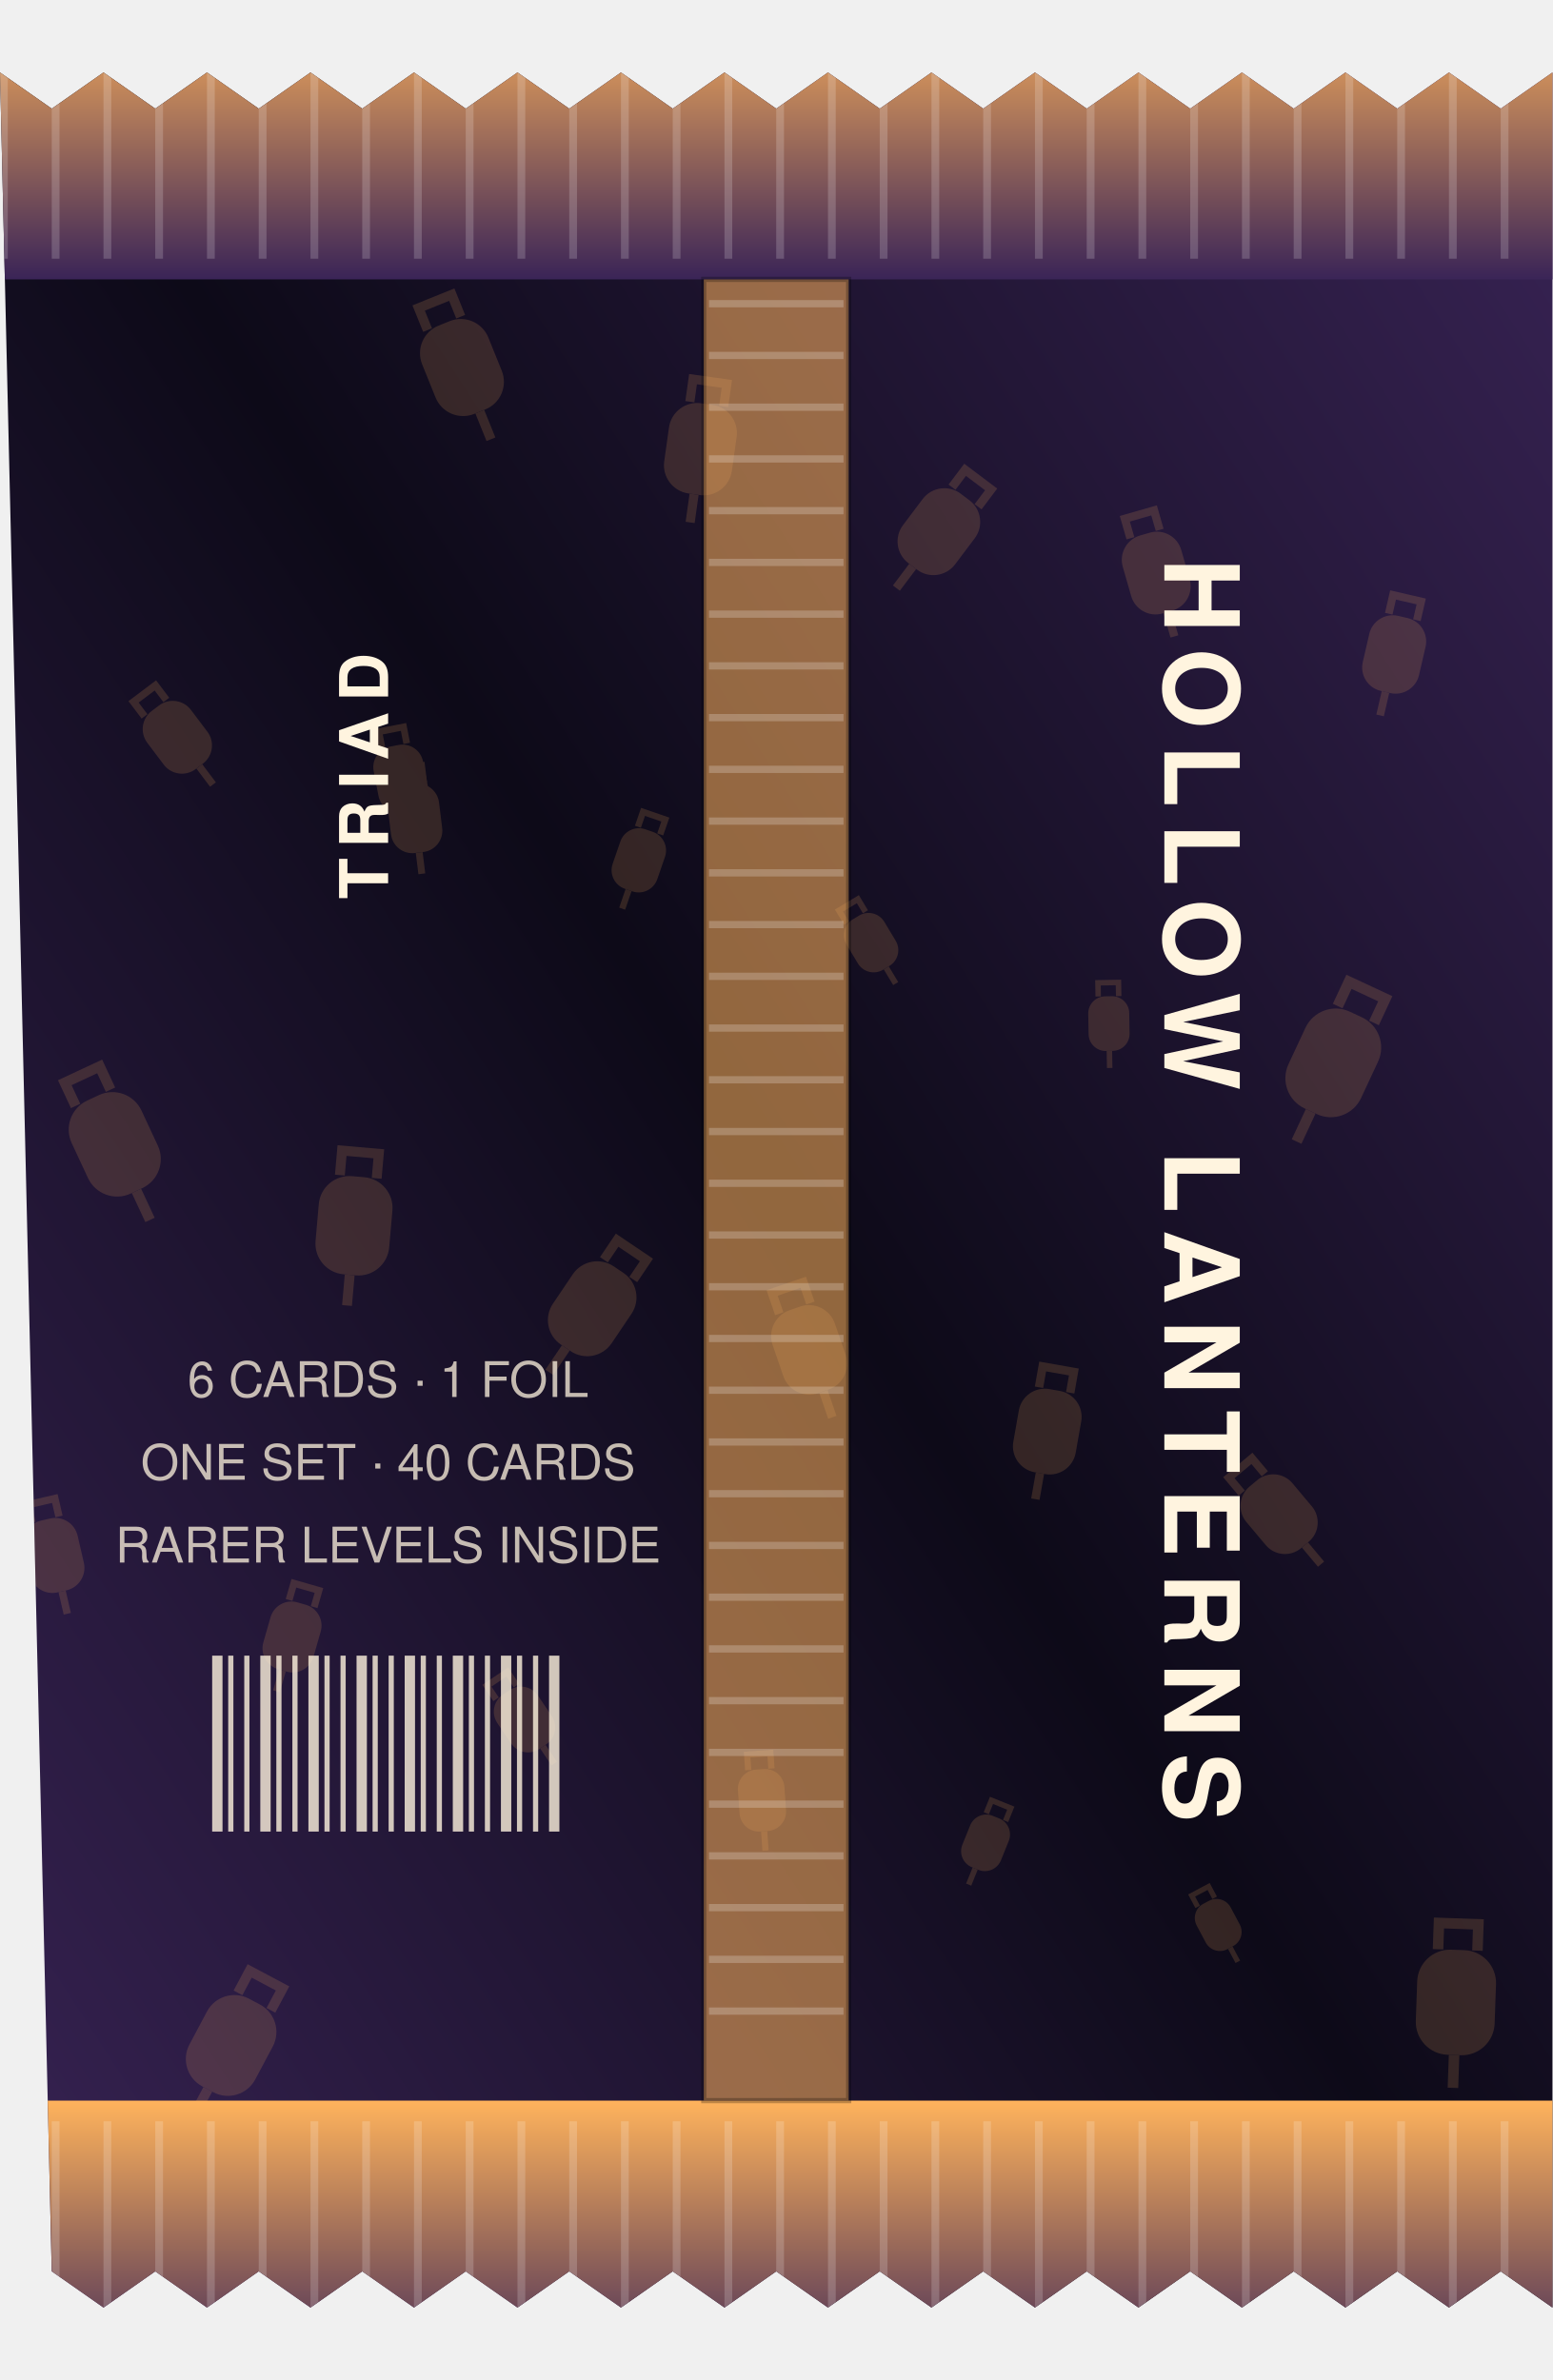
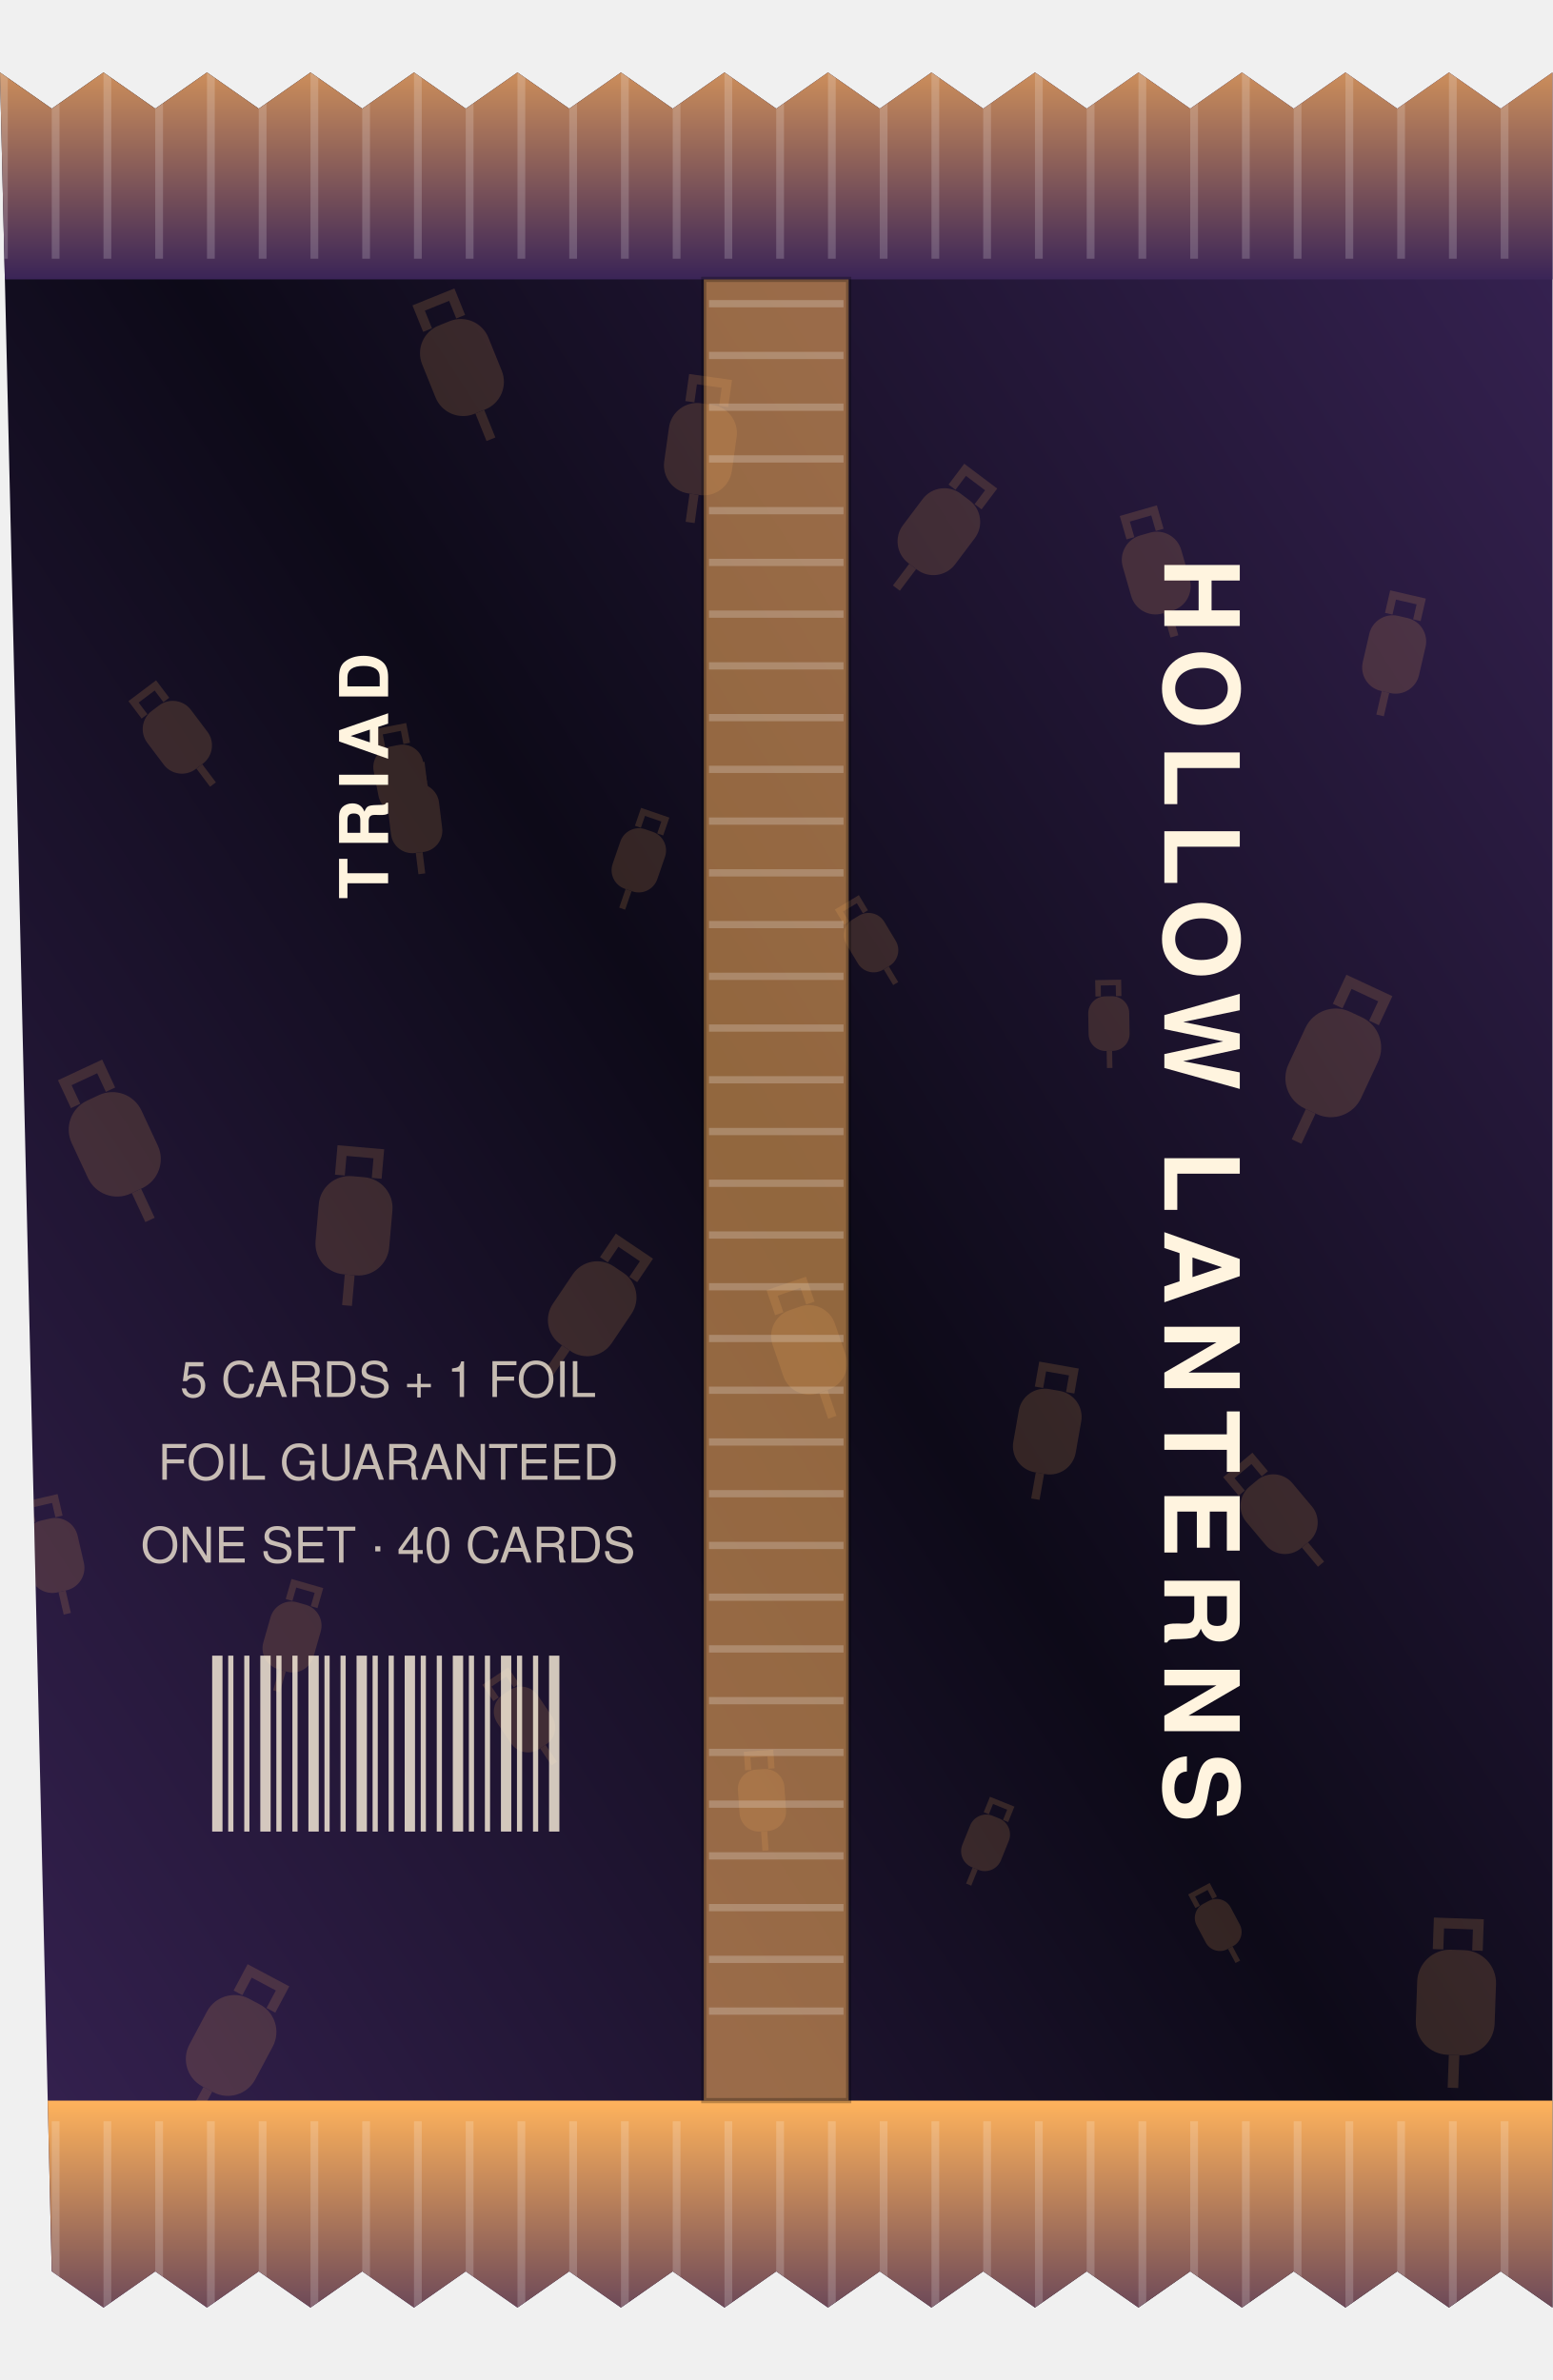
<svg xmlns="http://www.w3.org/2000/svg" viewBox="0 0 300 460" width="300" height="460">
  <defs>
    <linearGradient id="body" x1="1" y1="0" x2="0" y2="1">
      <stop offset="0" stop-color="#3a2457" />
      <stop offset=".5" stop-color="#0d0a18" />
      <stop offset="1" stop-color="#3a2457" />
    </linearGradient>
    <linearGradient id="seal" x1="0" y1="0" x2="0" y2="1">
      <stop offset="0" stop-color="#ffb35c" />
      <stop offset="1" stop-color="#3a2457" />
    </linearGradient>
    <clipPath id="packShape">
      <path d="M0,14 L0,14 L10,21 L20,14 L30,21 L40,14 L50,21 L60,14 L70,21 L80,14 L90,21 L100,14 L110,21 L120,14 L130,21 L140,14 L150,21 L160,14 L170,21 L180,14 L190,21 L200,14 L210,21 L220,14 L230,21 L240,14 L250,21 L260,14 L270,21 L280,14 L290,21 L300,14 L300,446 300,446 L290,439 L280,446 L270,439 L260,446 L250,439 L240,446 L230,439 L220,446 L210,439 L200,446 L190,439 L180,446 L170,439 L160,446 L150,439 L140,446 L130,439 L120,446 L110,439 L100,446 L90,439 L80,446 L70,439 L60,446 L50,439 L40,446 L30,439 L20,446 L10,439 LL0,446 Z" />
    </clipPath>
  </defs>
  <g clip-path="url(#packShape)">
    <rect width="300" height="460" fill="url(#body)" />
    <g opacity=".16">
      <g transform="translate(80.3 159.0) rotate(-7) scale(0.83)">
        <rect x="-6" y="-9" width="12" height="16" rx="5" fill="#ffb35c" />
        <path d="M-3,-9 v-4 h6 v4 M0,7 v5" stroke="#ffb35c" stroke-width="1.6" fill="none" />
      </g>
      <g transform="translate(113.8 253.9) rotate(34) scale(1.14)">
        <rect x="-6" y="-9" width="12" height="16" rx="5" fill="#ffb35c" />
        <path d="M-3,-9 v-4 h6 v4 M0,7 v5" stroke="#ffb35c" stroke-width="1.6" fill="none" />
      </g>
      <g transform="translate(147.3 348.7) rotate(-4) scale(0.75)">
        <rect x="-6" y="-9" width="12" height="16" rx="5" fill="#ffb35c" />
        <path d="M-3,-9 v-4 h6 v4 M0,7 v5" stroke="#ffb35c" stroke-width="1.6" fill="none" />
      </g>
      <g transform="translate(180.8 103.6) rotate(37) scale(1.05)">
        <rect x="-6" y="-9" width="12" height="16" rx="5" fill="#ffb35c" />
        <path d="M-3,-9 v-4 h6 v4 M0,7 v5" stroke="#ffb35c" stroke-width="1.6" fill="none" />
      </g>
      <g transform="translate(214.3 198.5) rotate(-1) scale(0.66)">
        <rect x="-6" y="-9" width="12" height="16" rx="5" fill="#ffb35c" />
        <path d="M-3,-9 v-4 h6 v4 M0,7 v5" stroke="#ffb35c" stroke-width="1.6" fill="none" />
      </g>
      <g transform="translate(247.8 293.4) rotate(-40) scale(0.97)">
        <rect x="-6" y="-9" width="12" height="16" rx="5" fill="#ffb35c" />
        <path d="M-3,-9 v-4 h6 v4 M0,7 v5" stroke="#ffb35c" stroke-width="1.6" fill="none" />
      </g>
      <g transform="translate(281.3 388.3) rotate(2) scale(1.27)">
        <rect x="-6" y="-9" width="12" height="16" rx="5" fill="#ffb35c" />
        <path d="M-3,-9 v-4 h6 v4 M0,7 v5" stroke="#ffb35c" stroke-width="1.6" fill="none" />
      </g>
      <g transform="translate(34.8 143.2) rotate(-37) scale(0.88)">
        <rect x="-6" y="-9" width="12" height="16" rx="5" fill="#ffb35c" />
        <path d="M-3,-9 v-4 h6 v4 M0,7 v5" stroke="#ffb35c" stroke-width="1.6" fill="none" />
      </g>
      <g transform="translate(68.3 238.1) rotate(5) scale(1.19)">
        <rect x="-6" y="-9" width="12" height="16" rx="5" fill="#ffb35c" />
        <path d="M-3,-9 v-4 h6 v4 M0,7 v5" stroke="#ffb35c" stroke-width="1.6" fill="none" />
      </g>
      <g transform="translate(101.8 333.0) rotate(-34) scale(0.79)">
        <rect x="-6" y="-9" width="12" height="16" rx="5" fill="#ffb35c" />
        <path d="M-3,-9 v-4 h6 v4 M0,7 v5" stroke="#ffb35c" stroke-width="1.6" fill="none" />
      </g>
      <g transform="translate(135.2 87.9) rotate(8) scale(1.10)">
        <rect x="-6" y="-9" width="12" height="16" rx="5" fill="#ffb35c" />
        <path d="M-3,-9 v-4 h6 v4 M0,7 v5" stroke="#ffb35c" stroke-width="1.6" fill="none" />
      </g>
      <g transform="translate(168.7 182.8) rotate(-31) scale(0.71)">
        <rect x="-6" y="-9" width="12" height="16" rx="5" fill="#ffb35c" />
        <path d="M-3,-9 v-4 h6 v4 M0,7 v5" stroke="#ffb35c" stroke-width="1.6" fill="none" />
      </g>
      <g transform="translate(202.2 277.7) rotate(10) scale(1.02)">
        <rect x="-6" y="-9" width="12" height="16" rx="5" fill="#ffb35c" />
        <path d="M-3,-9 v-4 h6 v4 M0,7 v5" stroke="#ffb35c" stroke-width="1.6" fill="none" />
      </g>
      <g transform="translate(235.7 372.6) rotate(-28) scale(0.62)">
        <rect x="-6" y="-9" width="12" height="16" rx="5" fill="#ffb35c" />
        <path d="M-3,-9 v-4 h6 v4 M0,7 v5" stroke="#ffb35c" stroke-width="1.6" fill="none" />
      </g>
      <g transform="translate(269.2 127.4) rotate(13) scale(0.93)">
        <rect x="-6" y="-9" width="12" height="16" rx="5" fill="#ffb35c" />
        <path d="M-3,-9 v-4 h6 v4 M0,7 v5" stroke="#ffb35c" stroke-width="1.6" fill="none" />
      </g>
      <g transform="translate(22.7 222.3) rotate(-25) scale(1.24)">
        <rect x="-6" y="-9" width="12" height="16" rx="5" fill="#ffb35c" />
        <path d="M-3,-9 v-4 h6 v4 M0,7 v5" stroke="#ffb35c" stroke-width="1.6" fill="none" />
      </g>
      <g transform="translate(56.2 317.2) rotate(16) scale(0.84)">
        <rect x="-6" y="-9" width="12" height="16" rx="5" fill="#ffb35c" />
        <path d="M-3,-9 v-4 h6 v4 M0,7 v5" stroke="#ffb35c" stroke-width="1.6" fill="none" />
      </g>
      <g transform="translate(89.7 72.1) rotate(-22) scale(1.15)">
        <rect x="-6" y="-9" width="12" height="16" rx="5" fill="#ffb35c" />
        <path d="M-3,-9 v-4 h6 v4 M0,7 v5" stroke="#ffb35c" stroke-width="1.6" fill="none" />
      </g>
      <g transform="translate(123.2 167.0) rotate(19) scale(0.76)">
        <rect x="-6" y="-9" width="12" height="16" rx="5" fill="#ffb35c" />
        <path d="M-3,-9 v-4 h6 v4 M0,7 v5" stroke="#ffb35c" stroke-width="1.6" fill="none" />
      </g>
      <g transform="translate(156.7 261.9) rotate(-19) scale(1.06)">
        <rect x="-6" y="-9" width="12" height="16" rx="5" fill="#ffb35c" />
        <path d="M-3,-9 v-4 h6 v4 M0,7 v5" stroke="#ffb35c" stroke-width="1.6" fill="none" />
      </g>
      <g transform="translate(190.2 356.8) rotate(22) scale(0.67)">
        <rect x="-6" y="-9" width="12" height="16" rx="5" fill="#ffb35c" />
        <path d="M-3,-9 v-4 h6 v4 M0,7 v5" stroke="#ffb35c" stroke-width="1.6" fill="none" />
      </g>
      <g transform="translate(223.7 111.7) rotate(-16) scale(0.98)">
        <rect x="-6" y="-9" width="12" height="16" rx="5" fill="#ffb35c" />
        <path d="M-3,-9 v-4 h6 v4 M0,7 v5" stroke="#ffb35c" stroke-width="1.6" fill="none" />
      </g>
      <g transform="translate(257.1 206.6) rotate(25) scale(1.29)">
        <rect x="-6" y="-9" width="12" height="16" rx="5" fill="#ffb35c" />
        <path d="M-3,-9 v-4 h6 v4 M0,7 v5" stroke="#ffb35c" stroke-width="1.6" fill="none" />
      </g>
      <g transform="translate(10.6 301.5) rotate(-13) scale(0.89)">
        <rect x="-6" y="-9" width="12" height="16" rx="5" fill="#ffb35c" />
        <path d="M-3,-9 v-4 h6 v4 M0,7 v5" stroke="#ffb35c" stroke-width="1.6" fill="none" />
      </g>
      <g transform="translate(44.1 396.4) rotate(28) scale(1.20)">
        <rect x="-6" y="-9" width="12" height="16" rx="5" fill="#ffb35c" />
        <path d="M-3,-9 v-4 h6 v4 M0,7 v5" stroke="#ffb35c" stroke-width="1.6" fill="none" />
      </g>
      <g transform="translate(77.6 151.3) rotate(-11) scale(0.81)">
        <rect x="-6" y="-9" width="12" height="16" rx="5" fill="#ffb35c" />
        <path d="M-3,-9 v-4 h6 v4 M0,7 v5" stroke="#ffb35c" stroke-width="1.6" fill="none" />
      </g>
    </g>
    <rect y="0" width="300" height="54" fill="url(#seal)" />
    <rect y="406" width="300" height="54" fill="url(#seal)" />
    <rect x="0" y="2" width="1.5" height="48" fill="#ffffff" opacity=".18" />
    <rect x="0" y="410" width="1.5" height="48" fill="#ffffff" opacity=".18" />
    <rect x="10" y="2" width="1.5" height="48" fill="#ffffff" opacity=".18" />
    <rect x="10" y="410" width="1.5" height="48" fill="#ffffff" opacity=".18" />
    <rect x="20" y="2" width="1.5" height="48" fill="#ffffff" opacity=".18" />
    <rect x="20" y="410" width="1.5" height="48" fill="#ffffff" opacity=".18" />
    <rect x="30" y="2" width="1.5" height="48" fill="#ffffff" opacity=".18" />
    <rect x="30" y="410" width="1.5" height="48" fill="#ffffff" opacity=".18" />
    <rect x="40" y="2" width="1.5" height="48" fill="#ffffff" opacity=".18" />
    <rect x="40" y="410" width="1.5" height="48" fill="#ffffff" opacity=".18" />
    <rect x="50" y="2" width="1.5" height="48" fill="#ffffff" opacity=".18" />
    <rect x="50" y="410" width="1.5" height="48" fill="#ffffff" opacity=".18" />
    <rect x="60" y="2" width="1.5" height="48" fill="#ffffff" opacity=".18" />
    <rect x="60" y="410" width="1.5" height="48" fill="#ffffff" opacity=".18" />
    <rect x="70" y="2" width="1.5" height="48" fill="#ffffff" opacity=".18" />
    <rect x="70" y="410" width="1.5" height="48" fill="#ffffff" opacity=".18" />
    <rect x="80" y="2" width="1.5" height="48" fill="#ffffff" opacity=".18" />
    <rect x="80" y="410" width="1.5" height="48" fill="#ffffff" opacity=".18" />
    <rect x="90" y="2" width="1.5" height="48" fill="#ffffff" opacity=".18" />
    <rect x="90" y="410" width="1.5" height="48" fill="#ffffff" opacity=".18" />
    <rect x="100" y="2" width="1.5" height="48" fill="#ffffff" opacity=".18" />
    <rect x="100" y="410" width="1.5" height="48" fill="#ffffff" opacity=".18" />
    <rect x="110" y="2" width="1.5" height="48" fill="#ffffff" opacity=".18" />
    <rect x="110" y="410" width="1.5" height="48" fill="#ffffff" opacity=".18" />
    <rect x="120" y="2" width="1.5" height="48" fill="#ffffff" opacity=".18" />
    <rect x="120" y="410" width="1.5" height="48" fill="#ffffff" opacity=".18" />
    <rect x="130" y="2" width="1.5" height="48" fill="#ffffff" opacity=".18" />
    <rect x="130" y="410" width="1.5" height="48" fill="#ffffff" opacity=".18" />
    <rect x="140" y="2" width="1.5" height="48" fill="#ffffff" opacity=".18" />
    <rect x="140" y="410" width="1.5" height="48" fill="#ffffff" opacity=".18" />
    <rect x="150" y="2" width="1.5" height="48" fill="#ffffff" opacity=".18" />
    <rect x="150" y="410" width="1.5" height="48" fill="#ffffff" opacity=".18" />
    <rect x="160" y="2" width="1.5" height="48" fill="#ffffff" opacity=".18" />
    <rect x="160" y="410" width="1.5" height="48" fill="#ffffff" opacity=".18" />
    <rect x="170" y="2" width="1.5" height="48" fill="#ffffff" opacity=".18" />
    <rect x="170" y="410" width="1.5" height="48" fill="#ffffff" opacity=".18" />
    <rect x="180" y="2" width="1.5" height="48" fill="#ffffff" opacity=".18" />
    <rect x="180" y="410" width="1.5" height="48" fill="#ffffff" opacity=".18" />
    <rect x="190" y="2" width="1.5" height="48" fill="#ffffff" opacity=".18" />
    <rect x="190" y="410" width="1.5" height="48" fill="#ffffff" opacity=".18" />
    <rect x="200" y="2" width="1.5" height="48" fill="#ffffff" opacity=".18" />
    <rect x="200" y="410" width="1.5" height="48" fill="#ffffff" opacity=".18" />
    <rect x="210" y="2" width="1.5" height="48" fill="#ffffff" opacity=".18" />
    <rect x="210" y="410" width="1.5" height="48" fill="#ffffff" opacity=".18" />
    <rect x="220" y="2" width="1.5" height="48" fill="#ffffff" opacity=".18" />
    <rect x="220" y="410" width="1.5" height="48" fill="#ffffff" opacity=".18" />
    <rect x="230" y="2" width="1.5" height="48" fill="#ffffff" opacity=".18" />
    <rect x="230" y="410" width="1.5" height="48" fill="#ffffff" opacity=".18" />
    <rect x="240" y="2" width="1.5" height="48" fill="#ffffff" opacity=".18" />
    <rect x="240" y="410" width="1.5" height="48" fill="#ffffff" opacity=".18" />
    <rect x="250" y="2" width="1.5" height="48" fill="#ffffff" opacity=".18" />
    <rect x="250" y="410" width="1.5" height="48" fill="#ffffff" opacity=".18" />
    <rect x="260" y="2" width="1.5" height="48" fill="#ffffff" opacity=".18" />
    <rect x="260" y="410" width="1.5" height="48" fill="#ffffff" opacity=".18" />
    <rect x="270" y="2" width="1.5" height="48" fill="#ffffff" opacity=".18" />
    <rect x="270" y="410" width="1.5" height="48" fill="#ffffff" opacity=".18" />
    <rect x="280" y="2" width="1.5" height="48" fill="#ffffff" opacity=".18" />
    <rect x="280" y="410" width="1.5" height="48" fill="#ffffff" opacity=".18" />
    <rect x="290" y="2" width="1.5" height="48" fill="#ffffff" opacity=".18" />
    <rect x="290" y="410" width="1.5" height="48" fill="#ffffff" opacity=".18" />
    <rect x="136" y="54" width="28" height="352" fill="#ffb35c" opacity=".55" />
    <rect x="136" y="54" width="28" height="352" fill="none" stroke="#000" stroke-opacity=".25" />
    <rect x="137" y="58" width="26" height="1.4" fill="#fff" opacity=".22" />
    <rect x="137" y="68" width="26" height="1.4" fill="#fff" opacity=".22" />
    <rect x="137" y="78" width="26" height="1.4" fill="#fff" opacity=".22" />
    <rect x="137" y="88" width="26" height="1.4" fill="#fff" opacity=".22" />
    <rect x="137" y="98" width="26" height="1.4" fill="#fff" opacity=".22" />
    <rect x="137" y="108" width="26" height="1.4" fill="#fff" opacity=".22" />
    <rect x="137" y="118" width="26" height="1.4" fill="#fff" opacity=".22" />
    <rect x="137" y="128" width="26" height="1.4" fill="#fff" opacity=".22" />
    <rect x="137" y="138" width="26" height="1.4" fill="#fff" opacity=".22" />
    <rect x="137" y="148" width="26" height="1.4" fill="#fff" opacity=".22" />
    <rect x="137" y="158" width="26" height="1.4" fill="#fff" opacity=".22" />
    <rect x="137" y="168" width="26" height="1.4" fill="#fff" opacity=".22" />
    <rect x="137" y="178" width="26" height="1.4" fill="#fff" opacity=".22" />
    <rect x="137" y="188" width="26" height="1.4" fill="#fff" opacity=".22" />
    <rect x="137" y="198" width="26" height="1.4" fill="#fff" opacity=".22" />
    <rect x="137" y="208" width="26" height="1.4" fill="#fff" opacity=".22" />
    <rect x="137" y="218" width="26" height="1.4" fill="#fff" opacity=".22" />
    <rect x="137" y="228" width="26" height="1.4" fill="#fff" opacity=".22" />
    <rect x="137" y="238" width="26" height="1.4" fill="#fff" opacity=".22" />
    <rect x="137" y="248" width="26" height="1.4" fill="#fff" opacity=".22" />
    <rect x="137" y="258" width="26" height="1.4" fill="#fff" opacity=".22" />
    <rect x="137" y="268" width="26" height="1.4" fill="#fff" opacity=".22" />
    <rect x="137" y="278" width="26" height="1.4" fill="#fff" opacity=".22" />
    <rect x="137" y="288" width="26" height="1.4" fill="#fff" opacity=".22" />
    <rect x="137" y="298" width="26" height="1.4" fill="#fff" opacity=".22" />
    <rect x="137" y="308" width="26" height="1.4" fill="#fff" opacity=".22" />
    <rect x="137" y="318" width="26" height="1.4" fill="#fff" opacity=".22" />
    <rect x="137" y="328" width="26" height="1.4" fill="#fff" opacity=".22" />
    <rect x="137" y="338" width="26" height="1.4" fill="#fff" opacity=".22" />
    <rect x="137" y="348" width="26" height="1.4" fill="#fff" opacity=".22" />
    <rect x="137" y="358" width="26" height="1.4" fill="#fff" opacity=".22" />
    <rect x="137" y="368" width="26" height="1.4" fill="#fff" opacity=".22" />
    <rect x="137" y="378" width="26" height="1.4" fill="#fff" opacity=".22" />
    <rect x="137" y="388" width="26" height="1.4" fill="#fff" opacity=".22" />
    <g transform="translate(78 120)">
      <rect width="-2" height="0" />
    </g>
    <text x="75" y="150" font-family="Segoe UI, Helvetica, Arial, sans-serif" font-size="13" font-weight="800" fill="#fff4df" text-anchor="middle" letter-spacing="2" transform="rotate(-90 75 150)">TRIAD</text>
    <text x="225" y="230" font-family="Segoe UI, Helvetica, Arial, sans-serif" font-size="20" font-weight="800" fill="#fff4df" text-anchor="middle" letter-spacing="3" transform="rotate(90 225 230)" textLength="180" lengthAdjust="spacingAndGlyphs">HOLLOW LANTERNS</text>
    <g font-family="Segoe UI, Helvetica, Arial, sans-serif" fill="#fff4df" opacity=".75" font-size="9.5" text-anchor="middle">
-       <text x="75" y="270">6 CARDS · 1 FOIL</text>
-       <text x="75" y="286">ONE SET · 40 CARDS</text>
-       <text x="75" y="302">RARER LEVELS INSIDE</text>
+       <text x="75" y="270">5 CARDS + 1 FOIL</text>
+       <text x="75" y="286">FOIL GUARANTEED</text>
+       <text x="75" y="302">ONE SET · 40 CARDS</text>
    </g>
    <g transform="translate(41 320)" opacity=".8">
      <rect x="0" y="0" width="2" height="34" fill="#fff4df" />
      <rect x="3.1" y="0" width="1" height="34" fill="#fff4df" />
      <rect x="6.2" y="0" width="1" height="34" fill="#fff4df" />
      <rect x="9.3" y="0" width="2" height="34" fill="#fff4df" />
      <rect x="12.4" y="0" width="1" height="34" fill="#fff4df" />
      <rect x="15.5" y="0" width="1" height="34" fill="#fff4df" />
      <rect x="18.6" y="0" width="2" height="34" fill="#fff4df" />
      <rect x="21.7" y="0" width="1" height="34" fill="#fff4df" />
      <rect x="24.8" y="0" width="1" height="34" fill="#fff4df" />
      <rect x="27.9" y="0" width="2" height="34" fill="#fff4df" />
      <rect x="31" y="0" width="1" height="34" fill="#fff4df" />
      <rect x="34.1" y="0" width="1" height="34" fill="#fff4df" />
      <rect x="37.2" y="0" width="2" height="34" fill="#fff4df" />
      <rect x="40.3" y="0" width="1" height="34" fill="#fff4df" />
      <rect x="43.4" y="0" width="1" height="34" fill="#fff4df" />
      <rect x="46.5" y="0" width="2" height="34" fill="#fff4df" />
      <rect x="49.6" y="0" width="1" height="34" fill="#fff4df" />
      <rect x="52.7" y="0" width="1" height="34" fill="#fff4df" />
      <rect x="55.8" y="0" width="2" height="34" fill="#fff4df" />
      <rect x="58.9" y="0" width="1" height="34" fill="#fff4df" />
      <rect x="62" y="0" width="1" height="34" fill="#fff4df" />
      <rect x="65.1" y="0" width="2" height="34" fill="#fff4df" />
    </g>
  </g>
</svg>
